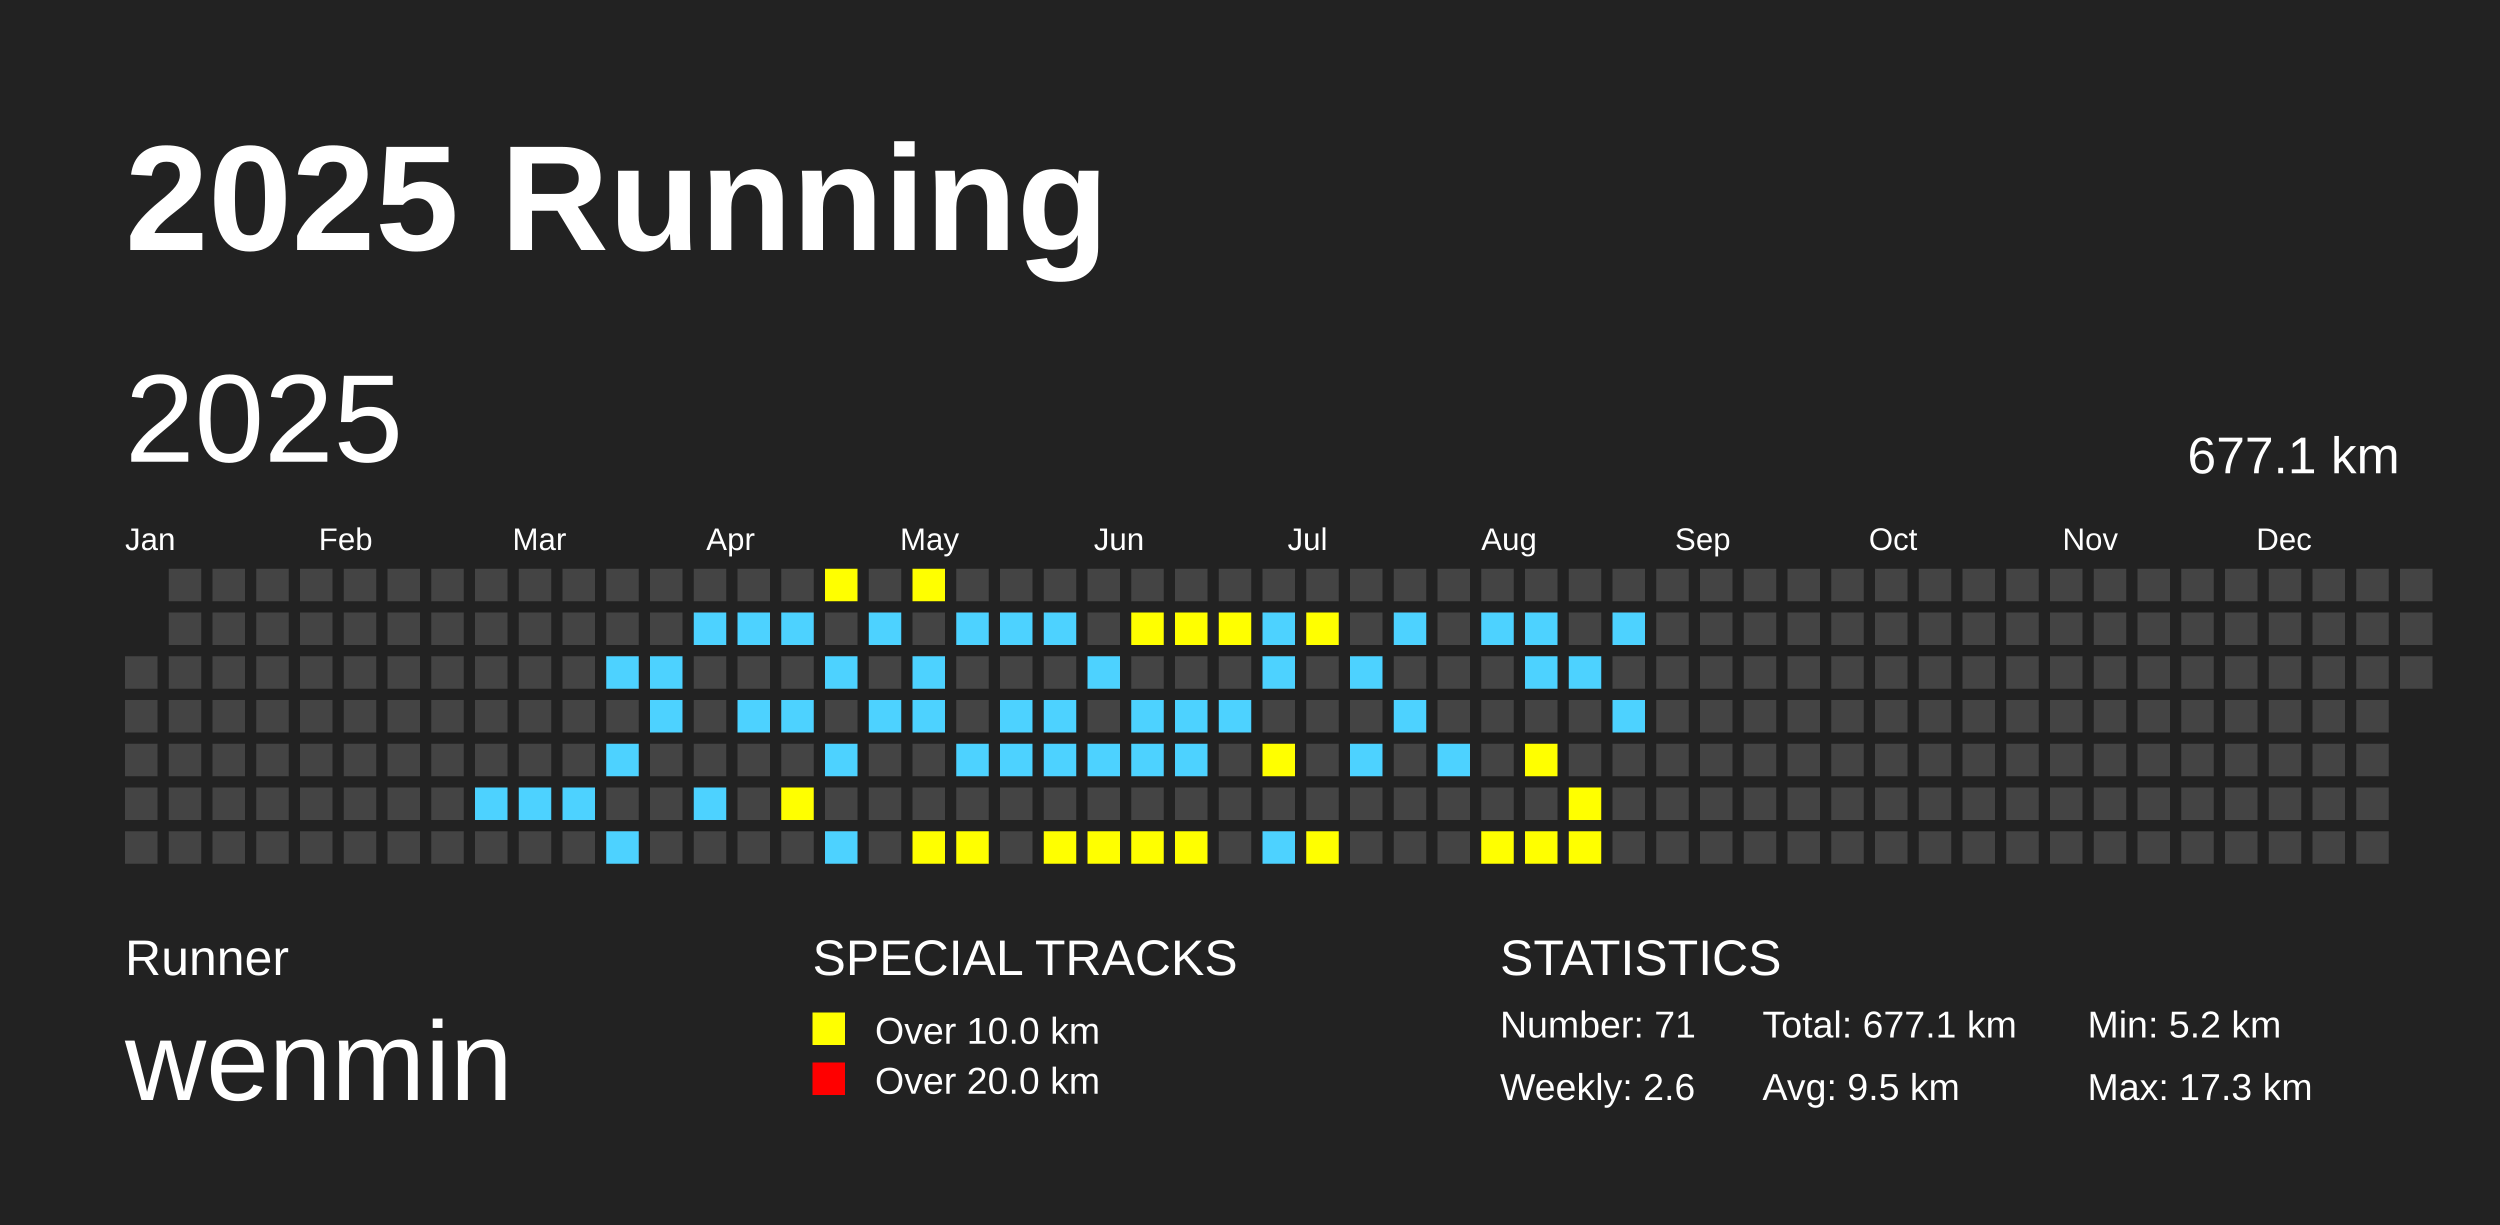
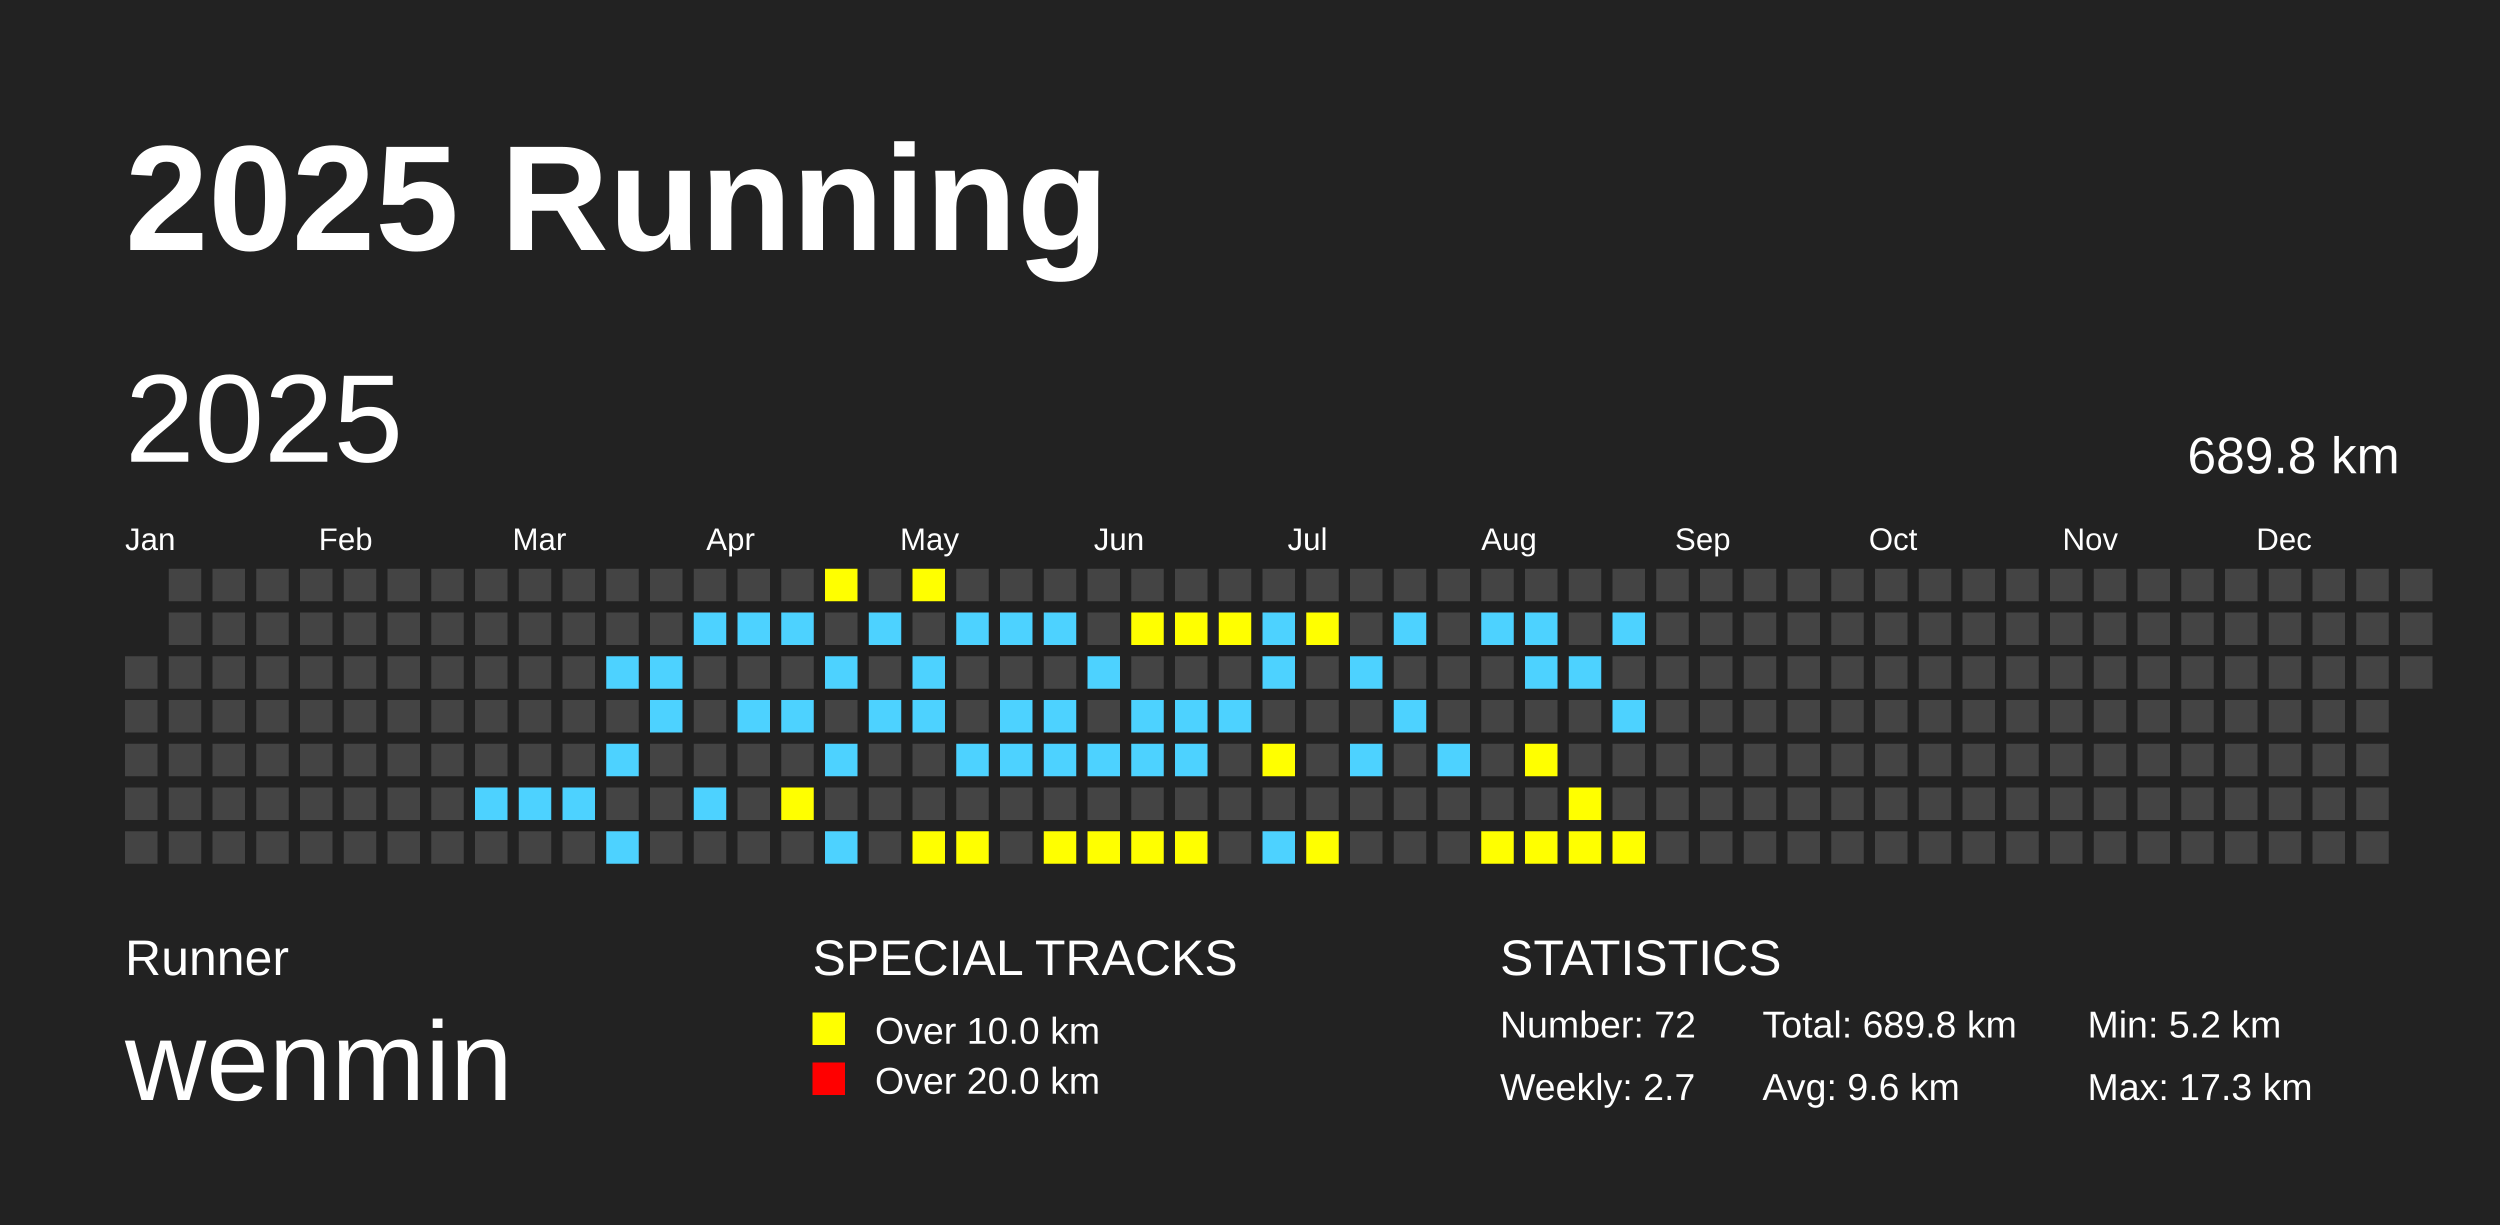
<svg xmlns="http://www.w3.org/2000/svg" baseProfile="full" height="98mm" version="1.1" viewBox="0,0,200,98" width="200mm">
  <defs />
  <rect fill="#222222" height="98" width="200" x="0" y="0" />
  <text fill="#FFFFFF" style="font-size:12px; font-family:Arial; font-weight:bold;" x="10" y="20">2025 Running</text>
  <text fill="#FFFFFF" style="font-size:4px; font-family:Arial" x="10" y="78">Runner</text>
  <text fill="#FFFFFF" style="font-size:9px; font-family:Arial" x="10" y="88">wenmin</text>
  <text fill="#FFFFFF" style="font-size:4px; font-family:Arial" x="65" y="78">SPECIAL TRACKS</text>
  <rect fill="yellow" height="2.6" width="2.6" x="65" y="81" />
  <text fill="#FFFFFF" style="font-size:3px; font-family:Arial" x="70" y="83.5">Over 10.0 km</text>
  <rect fill="red" height="2.6" width="2.6" x="65" y="85" />
  <text fill="#FFFFFF" style="font-size:3px; font-family:Arial" x="70" y="87.5">Over 20.0 km</text>
  <text fill="#FFFFFF" style="font-size:4px; font-family:Arial" x="120" y="78">STATISTICS</text>
-   <text fill="#FFFFFF" style="font-size:3px; font-family:Arial" x="120" y="83">Number: 71</text>
-   <text fill="#FFFFFF" style="font-size:3px; font-family:Arial" x="120" y="88">Weekly: 2.6</text>
-   <text fill="#FFFFFF" style="font-size:3px; font-family:Arial" x="141" y="83">Total: 677.1 km</text>
-   <text fill="#FFFFFF" style="font-size:3px; font-family:Arial" x="141" y="88">Avg: 9.5 km</text>
+   <text fill="#FFFFFF" style="font-size:3px; font-family:Arial" x="120" y="83">Number: 72</text>
+   <text fill="#FFFFFF" style="font-size:3px; font-family:Arial" x="120" y="88">Weekly: 2.7</text>
+   <text fill="#FFFFFF" style="font-size:3px; font-family:Arial" x="141" y="83">Total: 689.8 km</text>
+   <text fill="#FFFFFF" style="font-size:3px; font-family:Arial" x="141" y="88">Avg: 9.6 km</text>
  <text fill="#FFFFFF" style="font-size:3px; font-family:Arial" x="167" y="83">Min: 5.2 km</text>
  <text fill="#FFFFFF" style="font-size:3px; font-family:Arial" x="167" y="88">Max: 17.3 km</text>
  <text dominant-baseline="hanging" fill="#FFFFFF" style="font-size:10.0px; font-family:Arial;" x="10" y="30">2025</text>
-   <text dominant-baseline="hanging" fill="#FFFFFF" style="font-size:4.125px; font-family:Arial;" x="175" y="35">677.1 km</text>
+   <text dominant-baseline="hanging" fill="#FFFFFF" style="font-size:4.125px; font-family:Arial;" x="175" y="35">689.8 km</text>
  <text fill="#FFFFFF" style="font-size:2.5px; font-family:Arial" x="10.0" y="44">Jan</text>
  <text fill="#FFFFFF" style="font-size:2.5px; font-family:Arial" x="25.5" y="44">Feb</text>
  <text fill="#FFFFFF" style="font-size:2.5px; font-family:Arial" x="41.0" y="44">Mar</text>
  <text fill="#FFFFFF" style="font-size:2.5px; font-family:Arial" x="56.5" y="44">Apr</text>
  <text fill="#FFFFFF" style="font-size:2.5px; font-family:Arial" x="72.0" y="44">May</text>
  <text fill="#FFFFFF" style="font-size:2.5px; font-family:Arial" x="87.5" y="44">Jun</text>
  <text fill="#FFFFFF" style="font-size:2.5px; font-family:Arial" x="103.0" y="44">Jul</text>
  <text fill="#FFFFFF" style="font-size:2.5px; font-family:Arial" x="118.5" y="44">Aug</text>
  <text fill="#FFFFFF" style="font-size:2.5px; font-family:Arial" x="134.0" y="44">Sep</text>
  <text fill="#FFFFFF" style="font-size:2.5px; font-family:Arial" x="149.5" y="44">Oct</text>
  <text fill="#FFFFFF" style="font-size:2.5px; font-family:Arial" x="165.0" y="44">Nov</text>
  <text fill="#FFFFFF" style="font-size:2.5px; font-family:Arial" x="180.5" y="44">Dec</text>
  <rect fill="#444444" height="2.6" width="2.6" x="10.0" y="52.5" />
  <rect fill="#444444" height="2.6" width="2.6" x="10.0" y="56.0" />
  <rect fill="#444444" height="2.6" width="2.6" x="10.0" y="59.5" />
  <rect fill="#444444" height="2.6" width="2.6" x="10.0" y="63.0" />
  <rect fill="#444444" height="2.6" width="2.6" x="10.0" y="66.5" />
  <rect fill="#444444" height="2.6" width="2.6" x="13.5" y="45.5" />
  <rect fill="#444444" height="2.6" width="2.6" x="13.5" y="49.0" />
  <rect fill="#444444" height="2.6" width="2.6" x="13.5" y="52.5" />
  <rect fill="#444444" height="2.6" width="2.6" x="13.5" y="56.0" />
  <rect fill="#444444" height="2.6" width="2.6" x="13.5" y="59.5" />
  <rect fill="#444444" height="2.6" width="2.6" x="13.5" y="63.0" />
  <rect fill="#444444" height="2.6" width="2.6" x="13.5" y="66.5" />
  <rect fill="#444444" height="2.6" width="2.6" x="17.0" y="45.5" />
  <rect fill="#444444" height="2.6" width="2.6" x="17.0" y="49.0" />
  <rect fill="#444444" height="2.6" width="2.6" x="17.0" y="52.5" />
  <rect fill="#444444" height="2.6" width="2.6" x="17.0" y="56.0" />
  <rect fill="#444444" height="2.6" width="2.6" x="17.0" y="59.5" />
  <rect fill="#444444" height="2.6" width="2.6" x="17.0" y="63.0" />
  <rect fill="#444444" height="2.6" width="2.6" x="17.0" y="66.5" />
  <rect fill="#444444" height="2.6" width="2.6" x="20.5" y="45.5" />
  <rect fill="#444444" height="2.6" width="2.6" x="20.5" y="49.0" />
  <rect fill="#444444" height="2.6" width="2.6" x="20.5" y="52.5" />
  <rect fill="#444444" height="2.6" width="2.6" x="20.5" y="56.0" />
  <rect fill="#444444" height="2.6" width="2.6" x="20.5" y="59.5" />
  <rect fill="#444444" height="2.6" width="2.6" x="20.5" y="63.0" />
  <rect fill="#444444" height="2.6" width="2.6" x="20.5" y="66.5" />
  <rect fill="#444444" height="2.6" width="2.6" x="24.0" y="45.5" />
  <rect fill="#444444" height="2.6" width="2.6" x="24.0" y="49.0" />
  <rect fill="#444444" height="2.6" width="2.6" x="24.0" y="52.5" />
  <rect fill="#444444" height="2.6" width="2.6" x="24.0" y="56.0" />
  <rect fill="#444444" height="2.6" width="2.6" x="24.0" y="59.5" />
  <rect fill="#444444" height="2.6" width="2.6" x="24.0" y="63.0" />
  <rect fill="#444444" height="2.6" width="2.6" x="24.0" y="66.5" />
  <rect fill="#444444" height="2.6" width="2.6" x="27.5" y="45.5" />
  <rect fill="#444444" height="2.6" width="2.6" x="27.5" y="49.0" />
  <rect fill="#444444" height="2.6" width="2.6" x="27.5" y="52.5" />
  <rect fill="#444444" height="2.6" width="2.6" x="27.5" y="56.0" />
  <rect fill="#444444" height="2.6" width="2.6" x="27.5" y="59.5" />
  <rect fill="#444444" height="2.6" width="2.6" x="27.5" y="63.0" />
  <rect fill="#444444" height="2.6" width="2.6" x="27.5" y="66.5" />
  <rect fill="#444444" height="2.6" width="2.6" x="31.0" y="45.5" />
  <rect fill="#444444" height="2.6" width="2.6" x="31.0" y="49.0" />
  <rect fill="#444444" height="2.6" width="2.6" x="31.0" y="52.5" />
  <rect fill="#444444" height="2.6" width="2.6" x="31.0" y="56.0" />
  <rect fill="#444444" height="2.6" width="2.6" x="31.0" y="59.5" />
  <rect fill="#444444" height="2.6" width="2.6" x="31.0" y="63.0" />
  <rect fill="#444444" height="2.6" width="2.6" x="31.0" y="66.5" />
  <rect fill="#444444" height="2.6" width="2.6" x="34.5" y="45.5" />
  <rect fill="#444444" height="2.6" width="2.6" x="34.5" y="49.0" />
  <rect fill="#444444" height="2.6" width="2.6" x="34.5" y="52.5" />
  <rect fill="#444444" height="2.6" width="2.6" x="34.5" y="56.0" />
  <rect fill="#444444" height="2.6" width="2.6" x="34.5" y="59.5" />
  <rect fill="#444444" height="2.6" width="2.6" x="34.5" y="63.0" />
  <rect fill="#444444" height="2.6" width="2.6" x="34.5" y="66.5" />
  <rect fill="#444444" height="2.6" width="2.6" x="38.0" y="45.5" />
  <rect fill="#444444" height="2.6" width="2.6" x="38.0" y="49.0" />
  <rect fill="#444444" height="2.6" width="2.6" x="38.0" y="52.5" />
  <rect fill="#444444" height="2.6" width="2.6" x="38.0" y="56.0" />
  <rect fill="#444444" height="2.6" width="2.6" x="38.0" y="59.5" />
  <rect fill="#4DD2FF" height="2.6" width="2.6" x="38.0" y="63.0" />
  <rect fill="#444444" height="2.6" width="2.6" x="38.0" y="66.5" />
  <rect fill="#444444" height="2.6" width="2.6" x="41.5" y="45.5" />
  <rect fill="#444444" height="2.6" width="2.6" x="41.5" y="49.0" />
  <rect fill="#444444" height="2.6" width="2.6" x="41.5" y="52.5" />
  <rect fill="#444444" height="2.6" width="2.6" x="41.5" y="56.0" />
  <rect fill="#444444" height="2.6" width="2.6" x="41.5" y="59.5" />
  <rect fill="#4DD2FF" height="2.6" width="2.6" x="41.5" y="63.0" />
  <rect fill="#444444" height="2.6" width="2.6" x="41.5" y="66.5" />
  <rect fill="#444444" height="2.6" width="2.6" x="45.0" y="45.5" />
  <rect fill="#444444" height="2.6" width="2.6" x="45.0" y="49.0" />
  <rect fill="#444444" height="2.6" width="2.6" x="45.0" y="52.5" />
  <rect fill="#444444" height="2.6" width="2.6" x="45.0" y="56.0" />
  <rect fill="#444444" height="2.6" width="2.6" x="45.0" y="59.5" />
  <rect fill="#4DD2FF" height="2.6" width="2.6" x="45.0" y="63.0" />
  <rect fill="#444444" height="2.6" width="2.6" x="45.0" y="66.5" />
  <rect fill="#444444" height="2.6" width="2.6" x="48.5" y="45.5" />
  <rect fill="#444444" height="2.6" width="2.6" x="48.5" y="49.0" />
  <rect fill="#4DD2FF" height="2.6" width="2.6" x="48.5" y="52.5" />
  <rect fill="#444444" height="2.6" width="2.6" x="48.5" y="56.0" />
  <rect fill="#4DD2FF" height="2.6" width="2.6" x="48.5" y="59.5" />
  <rect fill="#444444" height="2.6" width="2.6" x="48.5" y="63.0" />
  <rect fill="#4DD2FF" height="2.6" width="2.6" x="48.5" y="66.5" />
  <rect fill="#444444" height="2.6" width="2.6" x="52.0" y="45.5" />
  <rect fill="#444444" height="2.6" width="2.6" x="52.0" y="49.0" />
  <rect fill="#4DD2FF" height="2.6" width="2.6" x="52.0" y="52.5" />
  <rect fill="#4DD2FF" height="2.6" width="2.6" x="52.0" y="56.0" />
  <rect fill="#444444" height="2.6" width="2.6" x="52.0" y="59.5" />
  <rect fill="#444444" height="2.6" width="2.6" x="52.0" y="63.0" />
  <rect fill="#444444" height="2.6" width="2.6" x="52.0" y="66.5" />
  <rect fill="#444444" height="2.6" width="2.6" x="55.5" y="45.5" />
  <rect fill="#4DD2FF" height="2.6" width="2.6" x="55.5" y="49.0" />
  <rect fill="#444444" height="2.6" width="2.6" x="55.5" y="52.5" />
  <rect fill="#444444" height="2.6" width="2.6" x="55.5" y="56.0" />
  <rect fill="#444444" height="2.6" width="2.6" x="55.5" y="59.5" />
  <rect fill="#4DD2FF" height="2.6" width="2.6" x="55.5" y="63.0" />
  <rect fill="#444444" height="2.6" width="2.6" x="55.5" y="66.5" />
  <rect fill="#444444" height="2.6" width="2.6" x="59.0" y="45.5" />
  <rect fill="#4DD2FF" height="2.6" width="2.6" x="59.0" y="49.0" />
  <rect fill="#444444" height="2.6" width="2.6" x="59.0" y="52.5" />
  <rect fill="#4DD2FF" height="2.6" width="2.6" x="59.0" y="56.0" />
  <rect fill="#444444" height="2.6" width="2.6" x="59.0" y="59.5" />
  <rect fill="#444444" height="2.6" width="2.6" x="59.0" y="63.0" />
  <rect fill="#444444" height="2.6" width="2.6" x="59.0" y="66.5" />
  <rect fill="#444444" height="2.6" width="2.6" x="62.5" y="45.5" />
  <rect fill="#4DD2FF" height="2.6" width="2.6" x="62.5" y="49.0" />
  <rect fill="#444444" height="2.6" width="2.6" x="62.5" y="52.5" />
  <rect fill="#4DD2FF" height="2.6" width="2.6" x="62.5" y="56.0" />
  <rect fill="#444444" height="2.6" width="2.6" x="62.5" y="59.5" />
  <rect fill="yellow" height="2.6" width="2.6" x="62.5" y="63.0" />
  <rect fill="#444444" height="2.6" width="2.6" x="62.5" y="66.5" />
  <rect fill="yellow" height="2.6" width="2.6" x="66.0" y="45.5" />
  <rect fill="#444444" height="2.6" width="2.6" x="66.0" y="49.0" />
  <rect fill="#4DD2FF" height="2.6" width="2.6" x="66.0" y="52.5" />
  <rect fill="#444444" height="2.6" width="2.6" x="66.0" y="56.0" />
  <rect fill="#4DD2FF" height="2.6" width="2.6" x="66.0" y="59.5" />
  <rect fill="#444444" height="2.6" width="2.6" x="66.0" y="63.0" />
  <rect fill="#4DD2FF" height="2.6" width="2.6" x="66.0" y="66.5" />
  <rect fill="#444444" height="2.6" width="2.6" x="69.5" y="45.5" />
  <rect fill="#4DD2FF" height="2.6" width="2.6" x="69.5" y="49.0" />
  <rect fill="#444444" height="2.6" width="2.6" x="69.5" y="52.5" />
  <rect fill="#4DD2FF" height="2.6" width="2.6" x="69.5" y="56.0" />
  <rect fill="#444444" height="2.6" width="2.6" x="69.5" y="59.5" />
  <rect fill="#444444" height="2.6" width="2.6" x="69.5" y="63.0" />
  <rect fill="#444444" height="2.6" width="2.6" x="69.5" y="66.5" />
  <rect fill="yellow" height="2.6" width="2.6" x="73.0" y="45.5" />
  <rect fill="#444444" height="2.6" width="2.6" x="73.0" y="49.0" />
  <rect fill="#4DD2FF" height="2.6" width="2.6" x="73.0" y="52.5" />
  <rect fill="#4DD2FF" height="2.6" width="2.6" x="73.0" y="56.0" />
  <rect fill="#444444" height="2.6" width="2.6" x="73.0" y="59.5" />
  <rect fill="#444444" height="2.6" width="2.6" x="73.0" y="63.0" />
  <rect fill="yellow" height="2.6" width="2.6" x="73.0" y="66.5" />
  <rect fill="#444444" height="2.6" width="2.6" x="76.5" y="45.5" />
  <rect fill="#4DD2FF" height="2.6" width="2.6" x="76.5" y="49.0" />
  <rect fill="#444444" height="2.6" width="2.6" x="76.5" y="52.5" />
  <rect fill="#444444" height="2.6" width="2.6" x="76.5" y="56.0" />
  <rect fill="#4DD2FF" height="2.6" width="2.6" x="76.5" y="59.5" />
  <rect fill="#444444" height="2.6" width="2.6" x="76.5" y="63.0" />
  <rect fill="yellow" height="2.6" width="2.6" x="76.5" y="66.5" />
  <rect fill="#444444" height="2.6" width="2.6" x="80.0" y="45.5" />
  <rect fill="#4DD2FF" height="2.6" width="2.6" x="80.0" y="49.0" />
  <rect fill="#444444" height="2.6" width="2.6" x="80.0" y="52.5" />
  <rect fill="#4DD2FF" height="2.6" width="2.6" x="80.0" y="56.0" />
  <rect fill="#4DD2FF" height="2.6" width="2.6" x="80.0" y="59.5" />
  <rect fill="#444444" height="2.6" width="2.6" x="80.0" y="63.0" />
  <rect fill="#444444" height="2.6" width="2.6" x="80.0" y="66.5" />
  <rect fill="#444444" height="2.6" width="2.6" x="83.5" y="45.5" />
  <rect fill="#4DD2FF" height="2.6" width="2.6" x="83.5" y="49.0" />
  <rect fill="#444444" height="2.6" width="2.6" x="83.5" y="52.5" />
  <rect fill="#4DD2FF" height="2.6" width="2.6" x="83.5" y="56.0" />
  <rect fill="#4DD2FF" height="2.6" width="2.6" x="83.5" y="59.5" />
  <rect fill="#444444" height="2.6" width="2.6" x="83.5" y="63.0" />
  <rect fill="yellow" height="2.6" width="2.6" x="83.5" y="66.5" />
  <rect fill="#444444" height="2.6" width="2.6" x="87.0" y="45.5" />
  <rect fill="#444444" height="2.6" width="2.6" x="87.0" y="49.0" />
  <rect fill="#4DD2FF" height="2.6" width="2.6" x="87.0" y="52.5" />
  <rect fill="#444444" height="2.6" width="2.6" x="87.0" y="56.0" />
  <rect fill="#4DD2FF" height="2.6" width="2.6" x="87.0" y="59.5" />
  <rect fill="#444444" height="2.6" width="2.6" x="87.0" y="63.0" />
  <rect fill="yellow" height="2.6" width="2.6" x="87.0" y="66.5" />
  <rect fill="#444444" height="2.6" width="2.6" x="90.5" y="45.5" />
  <rect fill="yellow" height="2.6" width="2.6" x="90.5" y="49.0" />
  <rect fill="#444444" height="2.6" width="2.6" x="90.5" y="52.5" />
  <rect fill="#4DD2FF" height="2.6" width="2.6" x="90.5" y="56.0" />
  <rect fill="#4DD2FF" height="2.6" width="2.6" x="90.5" y="59.5" />
  <rect fill="#444444" height="2.6" width="2.6" x="90.5" y="63.0" />
  <rect fill="yellow" height="2.6" width="2.6" x="90.5" y="66.5" />
  <rect fill="#444444" height="2.6" width="2.6" x="94.0" y="45.5" />
  <rect fill="yellow" height="2.6" width="2.6" x="94.0" y="49.0" />
  <rect fill="#444444" height="2.6" width="2.6" x="94.0" y="52.5" />
  <rect fill="#4DD2FF" height="2.6" width="2.6" x="94.0" y="56.0" />
  <rect fill="#4DD2FF" height="2.6" width="2.6" x="94.0" y="59.5" />
  <rect fill="#444444" height="2.6" width="2.6" x="94.0" y="63.0" />
  <rect fill="yellow" height="2.6" width="2.6" x="94.0" y="66.5" />
  <rect fill="#444444" height="2.6" width="2.6" x="97.5" y="45.5" />
  <rect fill="yellow" height="2.6" width="2.6" x="97.5" y="49.0" />
  <rect fill="#444444" height="2.6" width="2.6" x="97.5" y="52.5" />
  <rect fill="#4DD2FF" height="2.6" width="2.6" x="97.5" y="56.0" />
  <rect fill="#444444" height="2.6" width="2.6" x="97.5" y="59.5" />
  <rect fill="#444444" height="2.6" width="2.6" x="97.5" y="63.0" />
  <rect fill="#444444" height="2.6" width="2.6" x="97.5" y="66.5" />
  <rect fill="#444444" height="2.6" width="2.6" x="101.0" y="45.5" />
  <rect fill="#4DD2FF" height="2.6" width="2.6" x="101.0" y="49.0" />
  <rect fill="#4DD2FF" height="2.6" width="2.6" x="101.0" y="52.5" />
  <rect fill="#444444" height="2.6" width="2.6" x="101.0" y="56.0" />
  <rect fill="yellow" height="2.6" width="2.6" x="101.0" y="59.5" />
  <rect fill="#444444" height="2.6" width="2.6" x="101.0" y="63.0" />
  <rect fill="#4DD2FF" height="2.6" width="2.6" x="101.0" y="66.5" />
  <rect fill="#444444" height="2.6" width="2.6" x="104.5" y="45.5" />
  <rect fill="yellow" height="2.6" width="2.6" x="104.5" y="49.0" />
  <rect fill="#444444" height="2.6" width="2.6" x="104.5" y="52.5" />
  <rect fill="#444444" height="2.6" width="2.6" x="104.5" y="56.0" />
  <rect fill="#444444" height="2.6" width="2.6" x="104.5" y="59.5" />
  <rect fill="#444444" height="2.6" width="2.6" x="104.5" y="63.0" />
  <rect fill="yellow" height="2.6" width="2.6" x="104.5" y="66.5" />
  <rect fill="#444444" height="2.6" width="2.6" x="108.0" y="45.5" />
  <rect fill="#444444" height="2.6" width="2.6" x="108.0" y="49.0" />
  <rect fill="#4DD2FF" height="2.6" width="2.6" x="108.0" y="52.5" />
  <rect fill="#444444" height="2.6" width="2.6" x="108.0" y="56.0" />
  <rect fill="#4DD2FF" height="2.6" width="2.6" x="108.0" y="59.5" />
  <rect fill="#444444" height="2.6" width="2.6" x="108.0" y="63.0" />
  <rect fill="#444444" height="2.6" width="2.6" x="108.0" y="66.5" />
  <rect fill="#444444" height="2.6" width="2.6" x="111.5" y="45.5" />
  <rect fill="#4DD2FF" height="2.6" width="2.6" x="111.5" y="49.0" />
  <rect fill="#444444" height="2.6" width="2.6" x="111.5" y="52.5" />
  <rect fill="#4DD2FF" height="2.6" width="2.6" x="111.5" y="56.0" />
  <rect fill="#444444" height="2.6" width="2.6" x="111.5" y="59.5" />
  <rect fill="#444444" height="2.6" width="2.6" x="111.5" y="63.0" />
  <rect fill="#444444" height="2.6" width="2.6" x="111.5" y="66.5" />
  <rect fill="#444444" height="2.6" width="2.6" x="115.0" y="45.5" />
  <rect fill="#444444" height="2.6" width="2.6" x="115.0" y="49.0" />
  <rect fill="#444444" height="2.6" width="2.6" x="115.0" y="52.5" />
  <rect fill="#444444" height="2.6" width="2.6" x="115.0" y="56.0" />
  <rect fill="#4DD2FF" height="2.6" width="2.6" x="115.0" y="59.5" />
  <rect fill="#444444" height="2.6" width="2.6" x="115.0" y="63.0" />
  <rect fill="#444444" height="2.6" width="2.6" x="115.0" y="66.5" />
  <rect fill="#444444" height="2.6" width="2.6" x="118.5" y="45.5" />
  <rect fill="#4DD2FF" height="2.6" width="2.6" x="118.5" y="49.0" />
  <rect fill="#444444" height="2.6" width="2.6" x="118.5" y="52.5" />
  <rect fill="#444444" height="2.6" width="2.6" x="118.5" y="56.0" />
  <rect fill="#444444" height="2.6" width="2.6" x="118.5" y="59.5" />
  <rect fill="#444444" height="2.6" width="2.6" x="118.5" y="63.0" />
  <rect fill="yellow" height="2.6" width="2.6" x="118.5" y="66.5" />
  <rect fill="#444444" height="2.6" width="2.6" x="122.0" y="45.5" />
  <rect fill="#4DD2FF" height="2.6" width="2.6" x="122.0" y="49.0" />
  <rect fill="#4DD2FF" height="2.6" width="2.6" x="122.0" y="52.5" />
  <rect fill="#444444" height="2.6" width="2.6" x="122.0" y="56.0" />
  <rect fill="yellow" height="2.6" width="2.6" x="122.0" y="59.5" />
  <rect fill="#444444" height="2.6" width="2.6" x="122.0" y="63.0" />
  <rect fill="yellow" height="2.6" width="2.6" x="122.0" y="66.5" />
  <rect fill="#444444" height="2.6" width="2.6" x="125.5" y="45.5" />
  <rect fill="#444444" height="2.6" width="2.6" x="125.5" y="49.0" />
  <rect fill="#4DD2FF" height="2.6" width="2.6" x="125.5" y="52.5" />
  <rect fill="#444444" height="2.6" width="2.6" x="125.5" y="56.0" />
  <rect fill="#444444" height="2.6" width="2.6" x="125.5" y="59.5" />
  <rect fill="yellow" height="2.6" width="2.6" x="125.5" y="63.0" />
  <rect fill="yellow" height="2.6" width="2.6" x="125.5" y="66.5" />
  <rect fill="#444444" height="2.6" width="2.6" x="129.0" y="45.5" />
  <rect fill="#4DD2FF" height="2.6" width="2.6" x="129.0" y="49.0" />
  <rect fill="#444444" height="2.6" width="2.6" x="129.0" y="52.5" />
  <rect fill="#4DD2FF" height="2.6" width="2.6" x="129.0" y="56.0" />
  <rect fill="#444444" height="2.6" width="2.6" x="129.0" y="59.5" />
  <rect fill="#444444" height="2.6" width="2.6" x="129.0" y="63.0" />
-   <rect fill="#444444" height="2.6" width="2.6" x="129.0" y="66.5" />
+   <rect fill="yellow" height="2.6" width="2.6" x="129.0" y="66.5" />
  <rect fill="#444444" height="2.6" width="2.6" x="132.5" y="45.5" />
  <rect fill="#444444" height="2.6" width="2.6" x="132.5" y="49.0" />
  <rect fill="#444444" height="2.6" width="2.6" x="132.5" y="52.5" />
  <rect fill="#444444" height="2.6" width="2.6" x="132.5" y="56.0" />
  <rect fill="#444444" height="2.6" width="2.6" x="132.5" y="59.5" />
  <rect fill="#444444" height="2.6" width="2.6" x="132.5" y="63.0" />
  <rect fill="#444444" height="2.6" width="2.6" x="132.5" y="66.5" />
  <rect fill="#444444" height="2.6" width="2.6" x="136.0" y="45.5" />
  <rect fill="#444444" height="2.6" width="2.6" x="136.0" y="49.0" />
  <rect fill="#444444" height="2.6" width="2.6" x="136.0" y="52.5" />
  <rect fill="#444444" height="2.6" width="2.6" x="136.0" y="56.0" />
  <rect fill="#444444" height="2.6" width="2.6" x="136.0" y="59.5" />
  <rect fill="#444444" height="2.6" width="2.6" x="136.0" y="63.0" />
  <rect fill="#444444" height="2.6" width="2.6" x="136.0" y="66.5" />
  <rect fill="#444444" height="2.6" width="2.6" x="139.5" y="45.5" />
  <rect fill="#444444" height="2.6" width="2.6" x="139.5" y="49.0" />
  <rect fill="#444444" height="2.6" width="2.6" x="139.5" y="52.5" />
  <rect fill="#444444" height="2.6" width="2.6" x="139.5" y="56.0" />
  <rect fill="#444444" height="2.6" width="2.6" x="139.5" y="59.5" />
  <rect fill="#444444" height="2.6" width="2.6" x="139.5" y="63.0" />
  <rect fill="#444444" height="2.6" width="2.6" x="139.5" y="66.5" />
  <rect fill="#444444" height="2.6" width="2.6" x="143.0" y="45.5" />
  <rect fill="#444444" height="2.6" width="2.6" x="143.0" y="49.0" />
  <rect fill="#444444" height="2.6" width="2.6" x="143.0" y="52.5" />
  <rect fill="#444444" height="2.6" width="2.6" x="143.0" y="56.0" />
  <rect fill="#444444" height="2.6" width="2.6" x="143.0" y="59.5" />
  <rect fill="#444444" height="2.6" width="2.6" x="143.0" y="63.0" />
  <rect fill="#444444" height="2.6" width="2.6" x="143.0" y="66.5" />
  <rect fill="#444444" height="2.6" width="2.6" x="146.5" y="45.5" />
  <rect fill="#444444" height="2.6" width="2.6" x="146.5" y="49.0" />
  <rect fill="#444444" height="2.6" width="2.6" x="146.5" y="52.5" />
  <rect fill="#444444" height="2.6" width="2.6" x="146.5" y="56.0" />
  <rect fill="#444444" height="2.6" width="2.6" x="146.5" y="59.5" />
  <rect fill="#444444" height="2.6" width="2.6" x="146.5" y="63.0" />
  <rect fill="#444444" height="2.6" width="2.6" x="146.5" y="66.5" />
  <rect fill="#444444" height="2.6" width="2.6" x="150.0" y="45.5" />
  <rect fill="#444444" height="2.6" width="2.6" x="150.0" y="49.0" />
  <rect fill="#444444" height="2.6" width="2.6" x="150.0" y="52.5" />
  <rect fill="#444444" height="2.6" width="2.6" x="150.0" y="56.0" />
  <rect fill="#444444" height="2.6" width="2.6" x="150.0" y="59.5" />
  <rect fill="#444444" height="2.6" width="2.6" x="150.0" y="63.0" />
  <rect fill="#444444" height="2.6" width="2.6" x="150.0" y="66.5" />
  <rect fill="#444444" height="2.6" width="2.6" x="153.5" y="45.5" />
  <rect fill="#444444" height="2.6" width="2.6" x="153.5" y="49.0" />
  <rect fill="#444444" height="2.6" width="2.6" x="153.5" y="52.5" />
  <rect fill="#444444" height="2.6" width="2.6" x="153.5" y="56.0" />
  <rect fill="#444444" height="2.6" width="2.6" x="153.5" y="59.5" />
  <rect fill="#444444" height="2.6" width="2.6" x="153.5" y="63.0" />
  <rect fill="#444444" height="2.6" width="2.6" x="153.5" y="66.5" />
  <rect fill="#444444" height="2.6" width="2.6" x="157.0" y="45.5" />
  <rect fill="#444444" height="2.6" width="2.6" x="157.0" y="49.0" />
  <rect fill="#444444" height="2.6" width="2.6" x="157.0" y="52.5" />
  <rect fill="#444444" height="2.6" width="2.6" x="157.0" y="56.0" />
  <rect fill="#444444" height="2.6" width="2.6" x="157.0" y="59.5" />
  <rect fill="#444444" height="2.6" width="2.6" x="157.0" y="63.0" />
  <rect fill="#444444" height="2.6" width="2.6" x="157.0" y="66.5" />
  <rect fill="#444444" height="2.6" width="2.6" x="160.5" y="45.5" />
  <rect fill="#444444" height="2.6" width="2.6" x="160.5" y="49.0" />
  <rect fill="#444444" height="2.6" width="2.6" x="160.5" y="52.5" />
  <rect fill="#444444" height="2.6" width="2.6" x="160.5" y="56.0" />
  <rect fill="#444444" height="2.6" width="2.6" x="160.5" y="59.5" />
  <rect fill="#444444" height="2.6" width="2.6" x="160.5" y="63.0" />
  <rect fill="#444444" height="2.6" width="2.6" x="160.5" y="66.5" />
  <rect fill="#444444" height="2.6" width="2.6" x="164.0" y="45.5" />
  <rect fill="#444444" height="2.6" width="2.6" x="164.0" y="49.0" />
  <rect fill="#444444" height="2.6" width="2.6" x="164.0" y="52.5" />
  <rect fill="#444444" height="2.6" width="2.6" x="164.0" y="56.0" />
  <rect fill="#444444" height="2.6" width="2.6" x="164.0" y="59.5" />
  <rect fill="#444444" height="2.6" width="2.6" x="164.0" y="63.0" />
  <rect fill="#444444" height="2.6" width="2.6" x="164.0" y="66.5" />
  <rect fill="#444444" height="2.6" width="2.6" x="167.5" y="45.5" />
  <rect fill="#444444" height="2.6" width="2.6" x="167.5" y="49.0" />
  <rect fill="#444444" height="2.6" width="2.6" x="167.5" y="52.5" />
  <rect fill="#444444" height="2.6" width="2.6" x="167.5" y="56.0" />
  <rect fill="#444444" height="2.6" width="2.6" x="167.5" y="59.5" />
  <rect fill="#444444" height="2.6" width="2.6" x="167.5" y="63.0" />
  <rect fill="#444444" height="2.6" width="2.6" x="167.5" y="66.5" />
  <rect fill="#444444" height="2.6" width="2.6" x="171.0" y="45.5" />
  <rect fill="#444444" height="2.6" width="2.6" x="171.0" y="49.0" />
  <rect fill="#444444" height="2.6" width="2.6" x="171.0" y="52.5" />
  <rect fill="#444444" height="2.6" width="2.6" x="171.0" y="56.0" />
  <rect fill="#444444" height="2.6" width="2.6" x="171.0" y="59.5" />
  <rect fill="#444444" height="2.6" width="2.6" x="171.0" y="63.0" />
  <rect fill="#444444" height="2.6" width="2.6" x="171.0" y="66.5" />
  <rect fill="#444444" height="2.6" width="2.6" x="174.5" y="45.5" />
  <rect fill="#444444" height="2.6" width="2.6" x="174.5" y="49.0" />
  <rect fill="#444444" height="2.6" width="2.6" x="174.5" y="52.5" />
  <rect fill="#444444" height="2.6" width="2.6" x="174.5" y="56.0" />
  <rect fill="#444444" height="2.6" width="2.6" x="174.5" y="59.5" />
  <rect fill="#444444" height="2.6" width="2.6" x="174.5" y="63.0" />
  <rect fill="#444444" height="2.6" width="2.6" x="174.5" y="66.5" />
  <rect fill="#444444" height="2.6" width="2.6" x="178.0" y="45.5" />
  <rect fill="#444444" height="2.6" width="2.6" x="178.0" y="49.0" />
  <rect fill="#444444" height="2.6" width="2.6" x="178.0" y="52.5" />
  <rect fill="#444444" height="2.6" width="2.6" x="178.0" y="56.0" />
  <rect fill="#444444" height="2.6" width="2.6" x="178.0" y="59.5" />
  <rect fill="#444444" height="2.6" width="2.6" x="178.0" y="63.0" />
  <rect fill="#444444" height="2.6" width="2.6" x="178.0" y="66.5" />
  <rect fill="#444444" height="2.6" width="2.6" x="181.5" y="45.5" />
  <rect fill="#444444" height="2.6" width="2.6" x="181.5" y="49.0" />
  <rect fill="#444444" height="2.6" width="2.6" x="181.5" y="52.5" />
  <rect fill="#444444" height="2.6" width="2.6" x="181.5" y="56.0" />
  <rect fill="#444444" height="2.6" width="2.6" x="181.5" y="59.5" />
  <rect fill="#444444" height="2.6" width="2.6" x="181.5" y="63.0" />
  <rect fill="#444444" height="2.6" width="2.6" x="181.5" y="66.5" />
  <rect fill="#444444" height="2.6" width="2.6" x="185.0" y="45.5" />
  <rect fill="#444444" height="2.6" width="2.6" x="185.0" y="49.0" />
  <rect fill="#444444" height="2.6" width="2.6" x="185.0" y="52.5" />
  <rect fill="#444444" height="2.6" width="2.6" x="185.0" y="56.0" />
  <rect fill="#444444" height="2.6" width="2.6" x="185.0" y="59.5" />
  <rect fill="#444444" height="2.6" width="2.6" x="185.0" y="63.0" />
  <rect fill="#444444" height="2.6" width="2.6" x="185.0" y="66.5" />
  <rect fill="#444444" height="2.6" width="2.6" x="188.5" y="45.5" />
  <rect fill="#444444" height="2.6" width="2.6" x="188.5" y="49.0" />
  <rect fill="#444444" height="2.6" width="2.6" x="188.5" y="52.5" />
  <rect fill="#444444" height="2.6" width="2.6" x="188.5" y="56.0" />
  <rect fill="#444444" height="2.6" width="2.6" x="188.5" y="59.5" />
  <rect fill="#444444" height="2.6" width="2.6" x="188.5" y="63.0" />
  <rect fill="#444444" height="2.6" width="2.6" x="188.5" y="66.5" />
  <rect fill="#444444" height="2.6" width="2.6" x="192.0" y="45.5" />
  <rect fill="#444444" height="2.6" width="2.6" x="192.0" y="49.0" />
  <rect fill="#444444" height="2.6" width="2.6" x="192.0" y="52.5" />
</svg>
